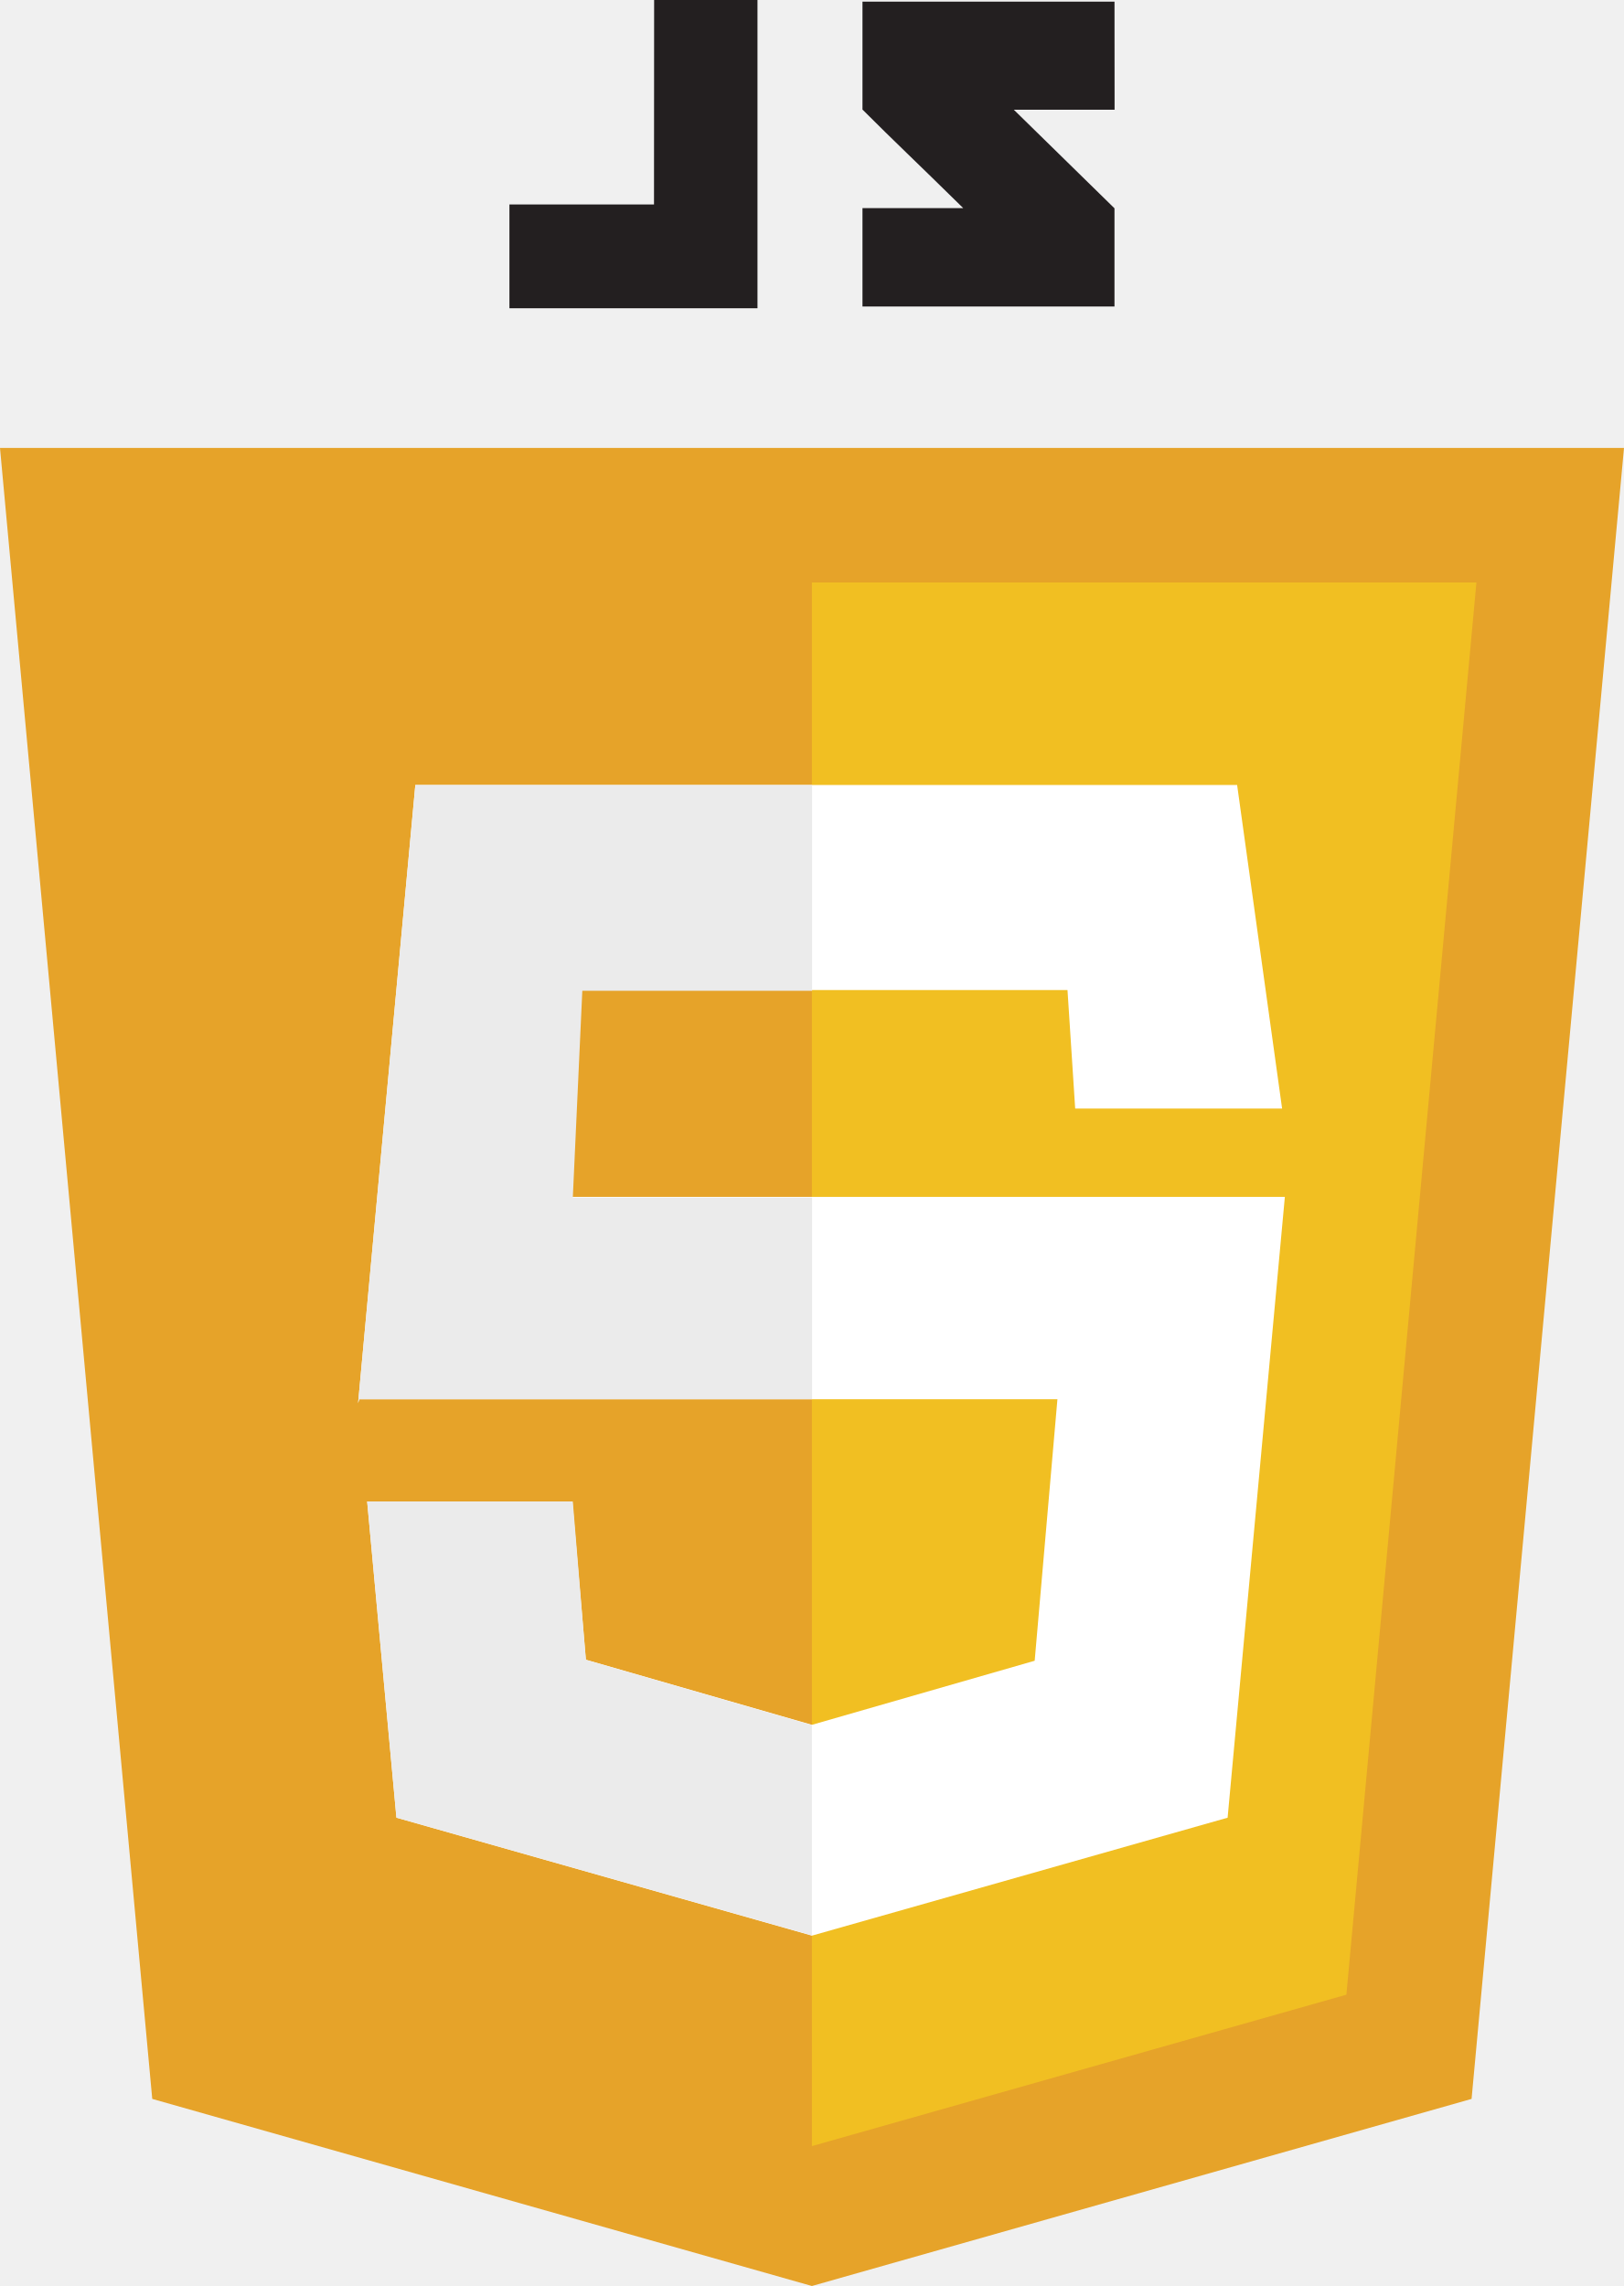
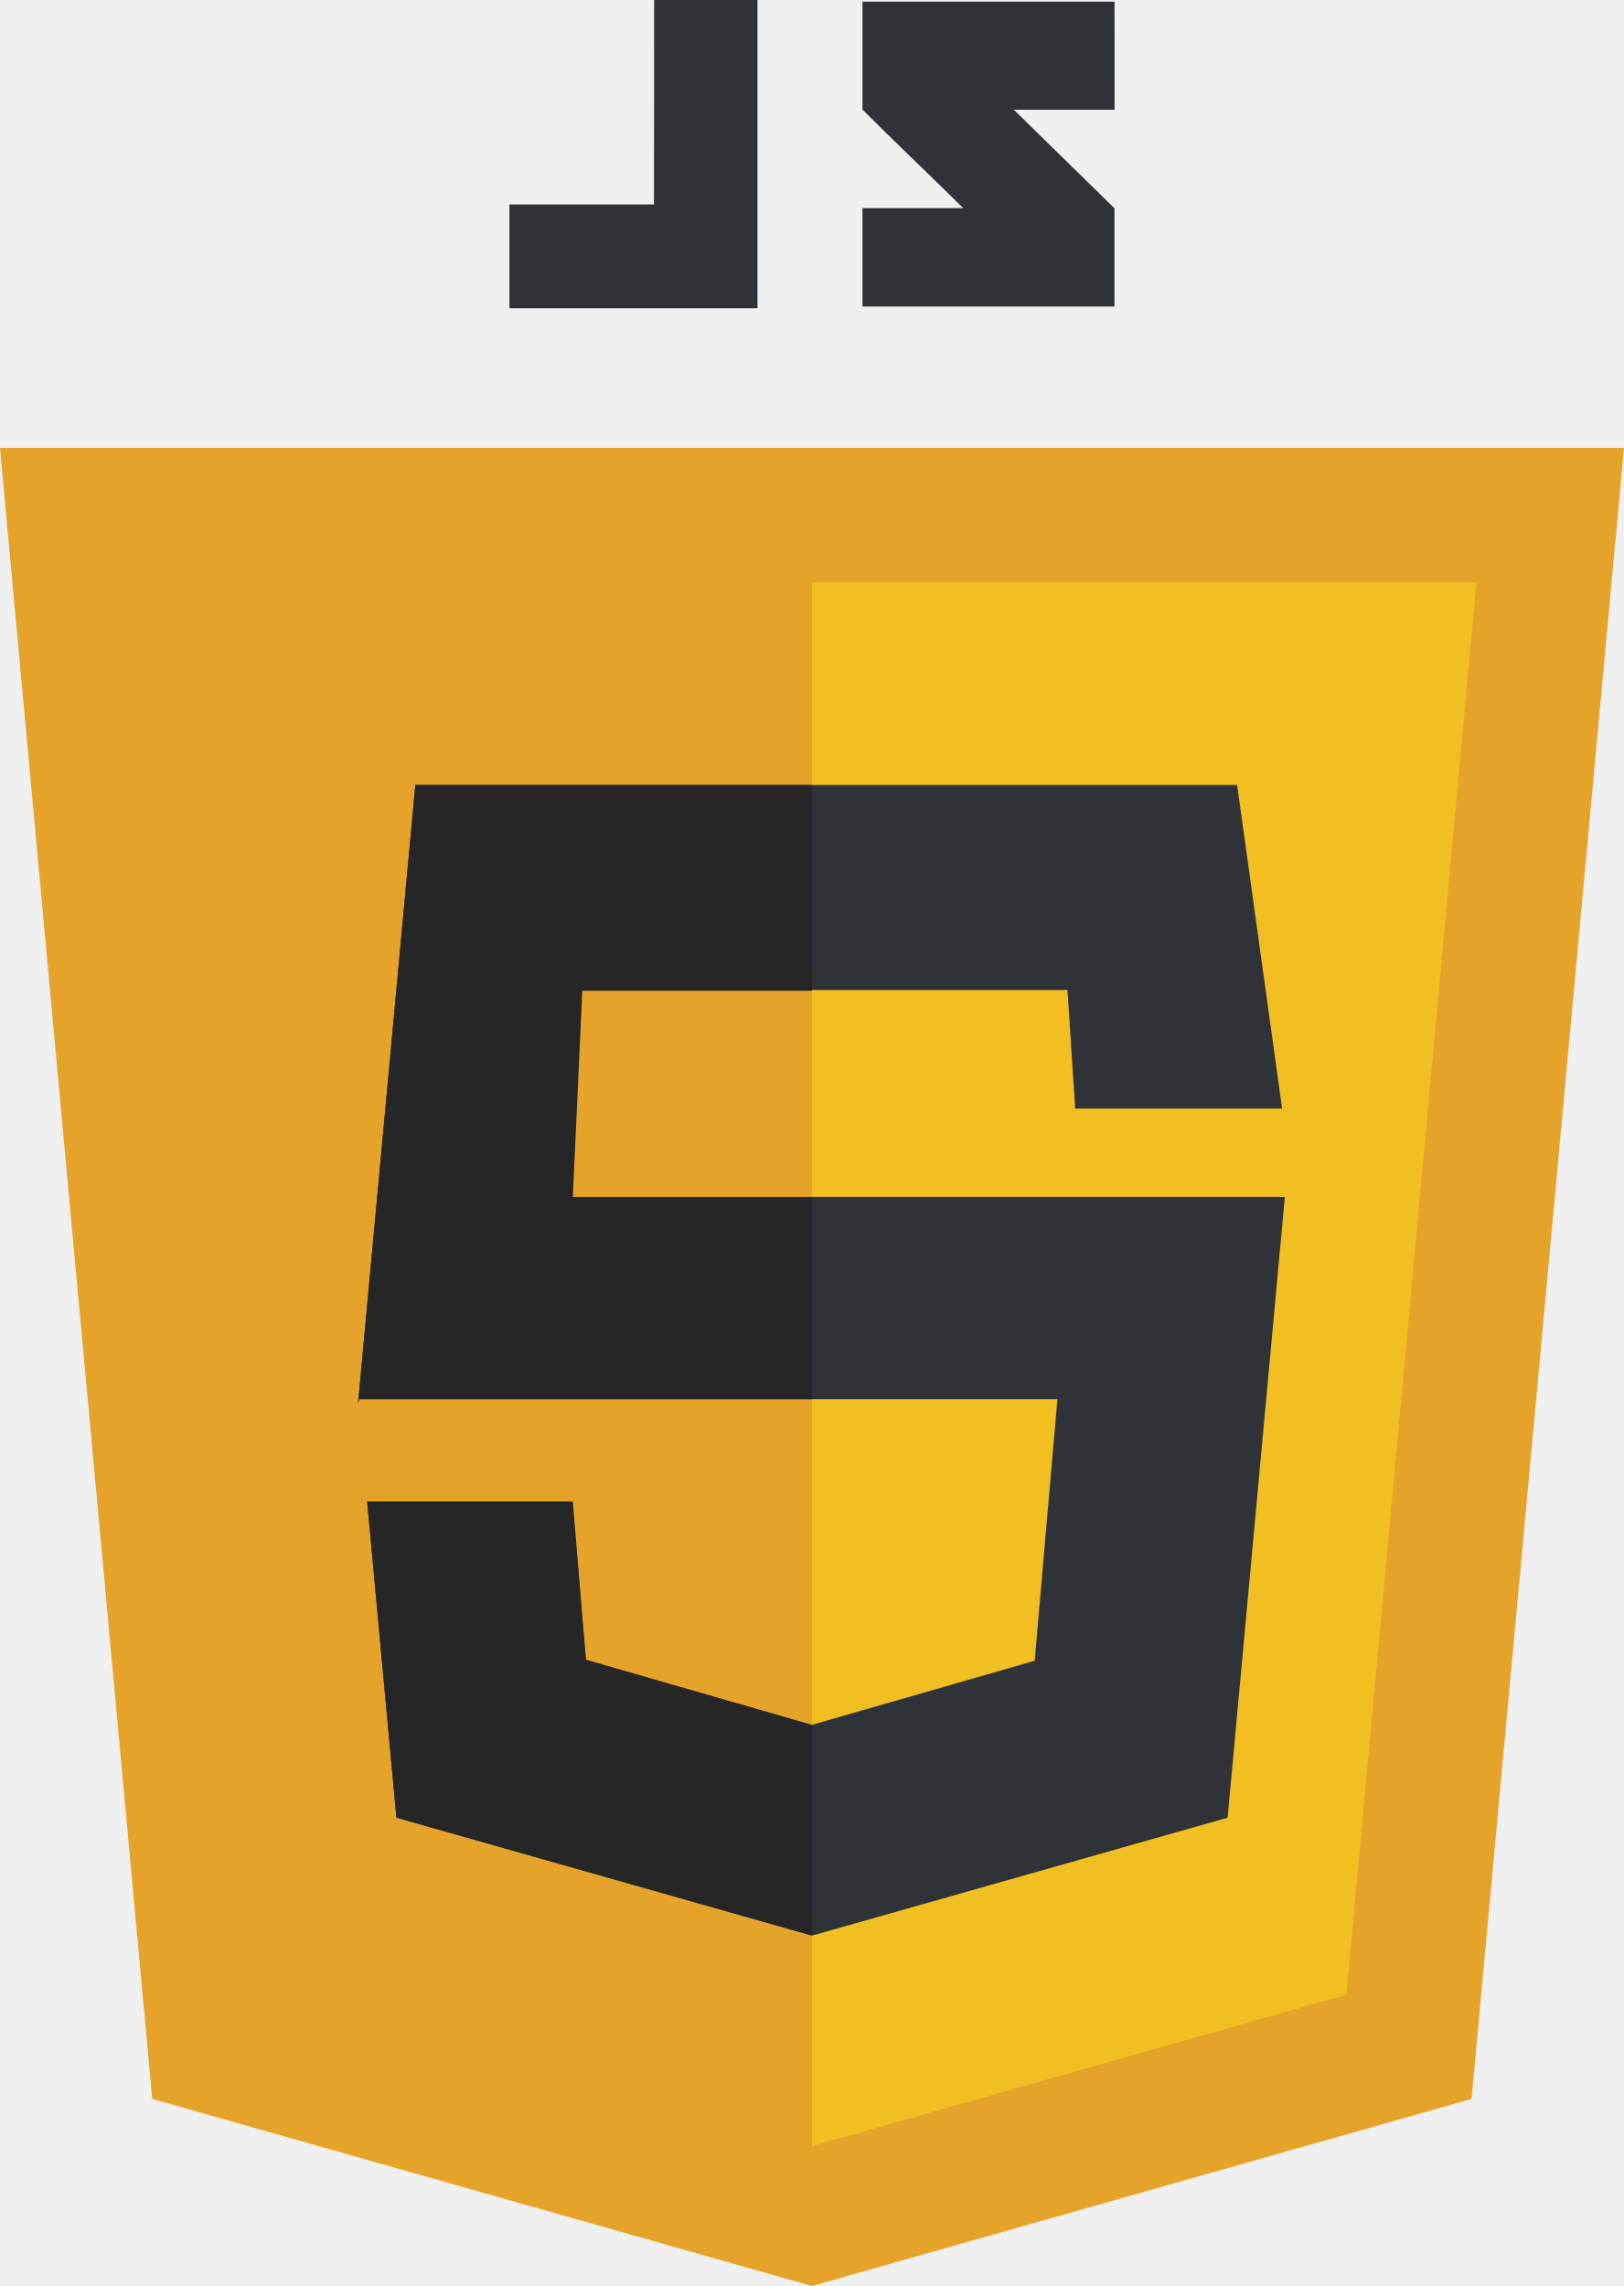
<svg xmlns="http://www.w3.org/2000/svg" width="78.562" height="110.589">
  <path fill="#e6a329" d="M78.562 21.671H0l7.365 79.867 31.912 9.051 31.912-9.051Z" data-name="Path 275" />
  <path fill="#f1bf22" d="M39.277 28.178v75.643l25.856-7.325 6.29-68.318Z" data-name="Path 276" />
-   <path fill="#fff" d="M59.847 37.976H20.092l-2.769 29.9.057-.186h33.774l-1.1 12.651-10.776 3.1-10.935-3.15-.655-7.657h-9.926l1.416 15.3 20.1 5.706 20.109-5.706 2.769-30.032H26.312l.46-10.006h24.869l.372 5.733h10.01Z" data-name="Path 277" />
-   <path fill="#ebebeb" d="M39.286 37.976H20.092l-2.769 29.9.057-.186h21.905v-9.754H27.71l.46-10.006h11.116ZM27.71 72.639h-9.949l1.416 15.292 20.1 5.7V83.455l-10.935-3.158Z" data-name="Path 278" />
-   <path fill="#231f20" d="M31.638 9.891h-6.994v5.021h12V0h-5ZM53.915.08H41.723V5.3c1.628 1.628 2.477 2.411 4.875 4.769h-4.875v4.76h12.191v-4.752l-4.87-4.769h4.875Z" data-name="Path 279" />
+   <path fill="#2F3237" d="M59.847 37.976H20.092l-2.769 29.9.057-.186h33.774l-1.1 12.651-10.776 3.1-10.935-3.15-.655-7.657h-9.926l1.416 15.3 20.1 5.706 20.109-5.706 2.769-30.032H26.312l.46-10.006h24.869l.372 5.733h10.01Z" data-name="Path 277" />
+   <path fill="#262626" d="M39.286 37.976H20.092l-2.769 29.9.057-.186h21.905v-9.754H27.71l.46-10.006h11.116ZM27.71 72.639h-9.949l1.416 15.292 20.1 5.7V83.455l-10.935-3.158Z" data-name="Path 278" />
+   <path fill="#2F3237" d="M31.638 9.891h-6.994v5.021h12V0h-5ZM53.915.08H41.723V5.3c1.628 1.628 2.477 2.411 4.875 4.769h-4.875v4.76h12.191v-4.752l-4.87-4.769h4.875Z" data-name="Path 279" />
</svg>
